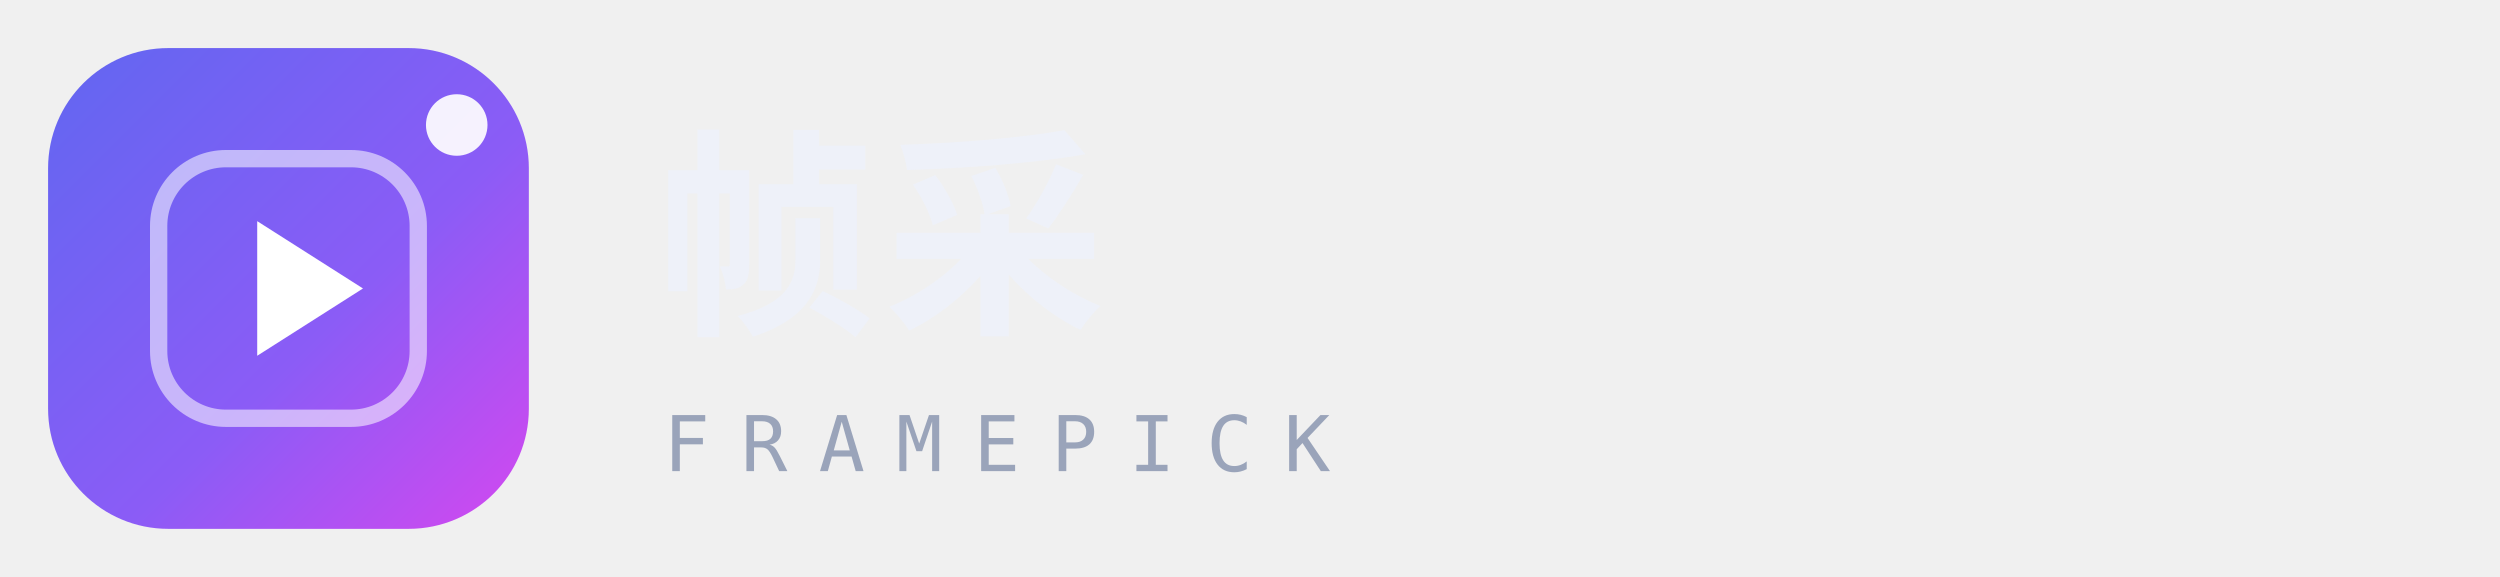
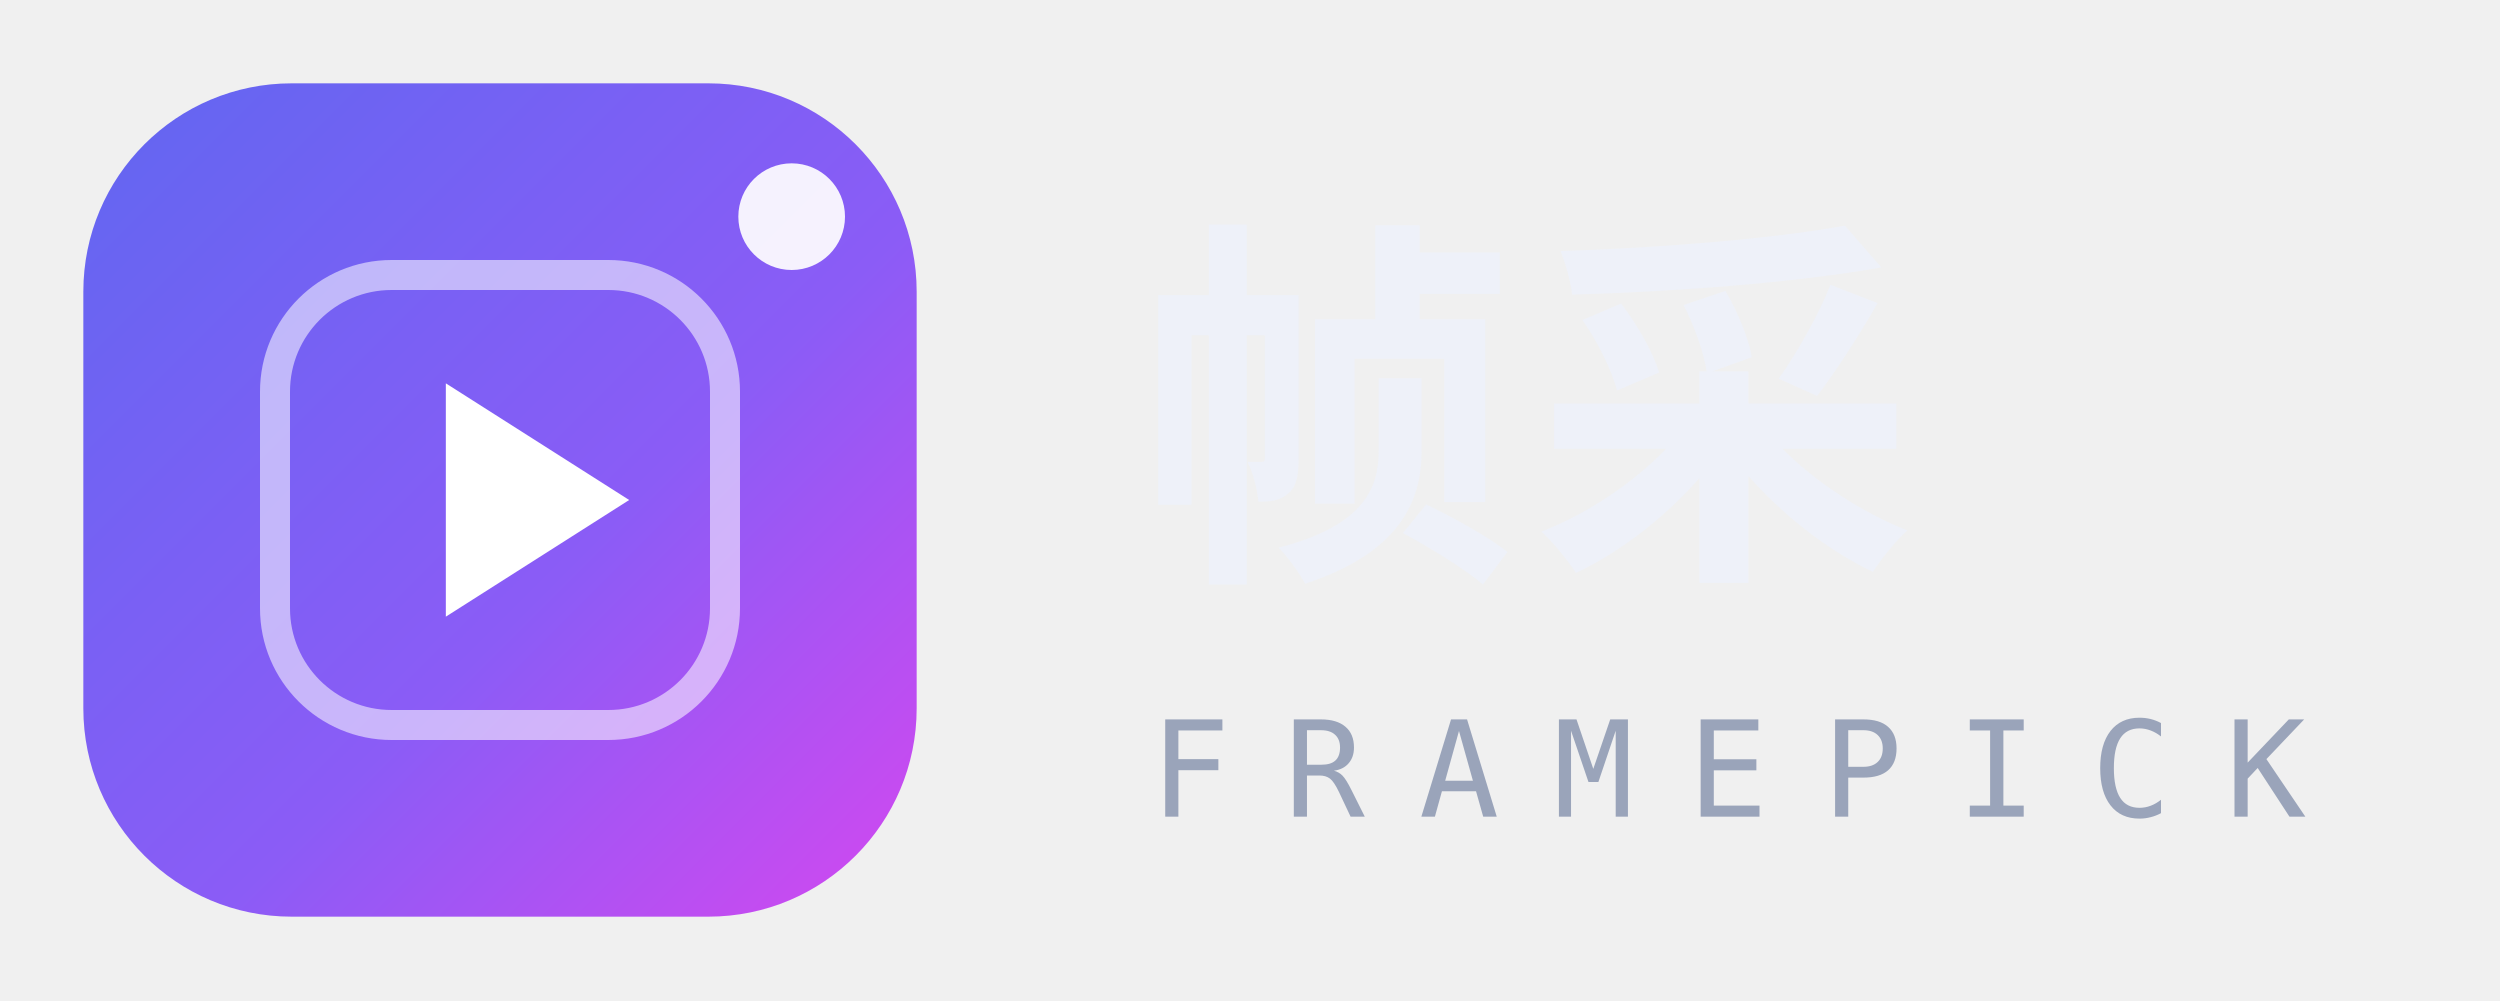
- <svg xmlns="http://www.w3.org/2000/svg" width="520" height="120" viewBox="0 0 520 120" fill="none">
+ <svg xmlns="http://www.w3.org/2000/svg" width="300" height="120" viewBox="0 0 300 120" fill="none">
  <defs>
    <linearGradient id="fp-g" x1="12" y1="14" x2="112" y2="114" gradientUnits="userSpaceOnUse">
      <stop stop-color="#6366F1" />
      <stop offset="0.55" stop-color="#8B5CF6" />
      <stop offset="1" stop-color="#D946EF" />
    </linearGradient>
  </defs>
  <rect x="10" y="10" width="100" height="100" rx="25" fill="url(#fp-g)" />
  <rect x="33" y="33" width="54" height="54" rx="14" stroke="#fff" stroke-opacity="0.55" stroke-width="3.6" />
  <path d="M53.5 46v28L75.5 60 53.5 46Z" fill="#fff" />
  <circle cx="95" cy="26" r="6.4" fill="#fff" fill-opacity="0.92" />
  <text x="136" y="66" font-family="PingFang SC, Hiragino Sans GB, Noto Sans SC, Microsoft YaHei, sans-serif" font-size="46" font-weight="700" letter-spacing="2" fill="#EEF1F9">帧采</text>
  <text x="138" y="98" font-family="SF Mono, ui-monospace, Menlo, monospace" font-size="16" letter-spacing="6.5" fill="#9AA4BA">FRAMEPICK</text>
</svg>
